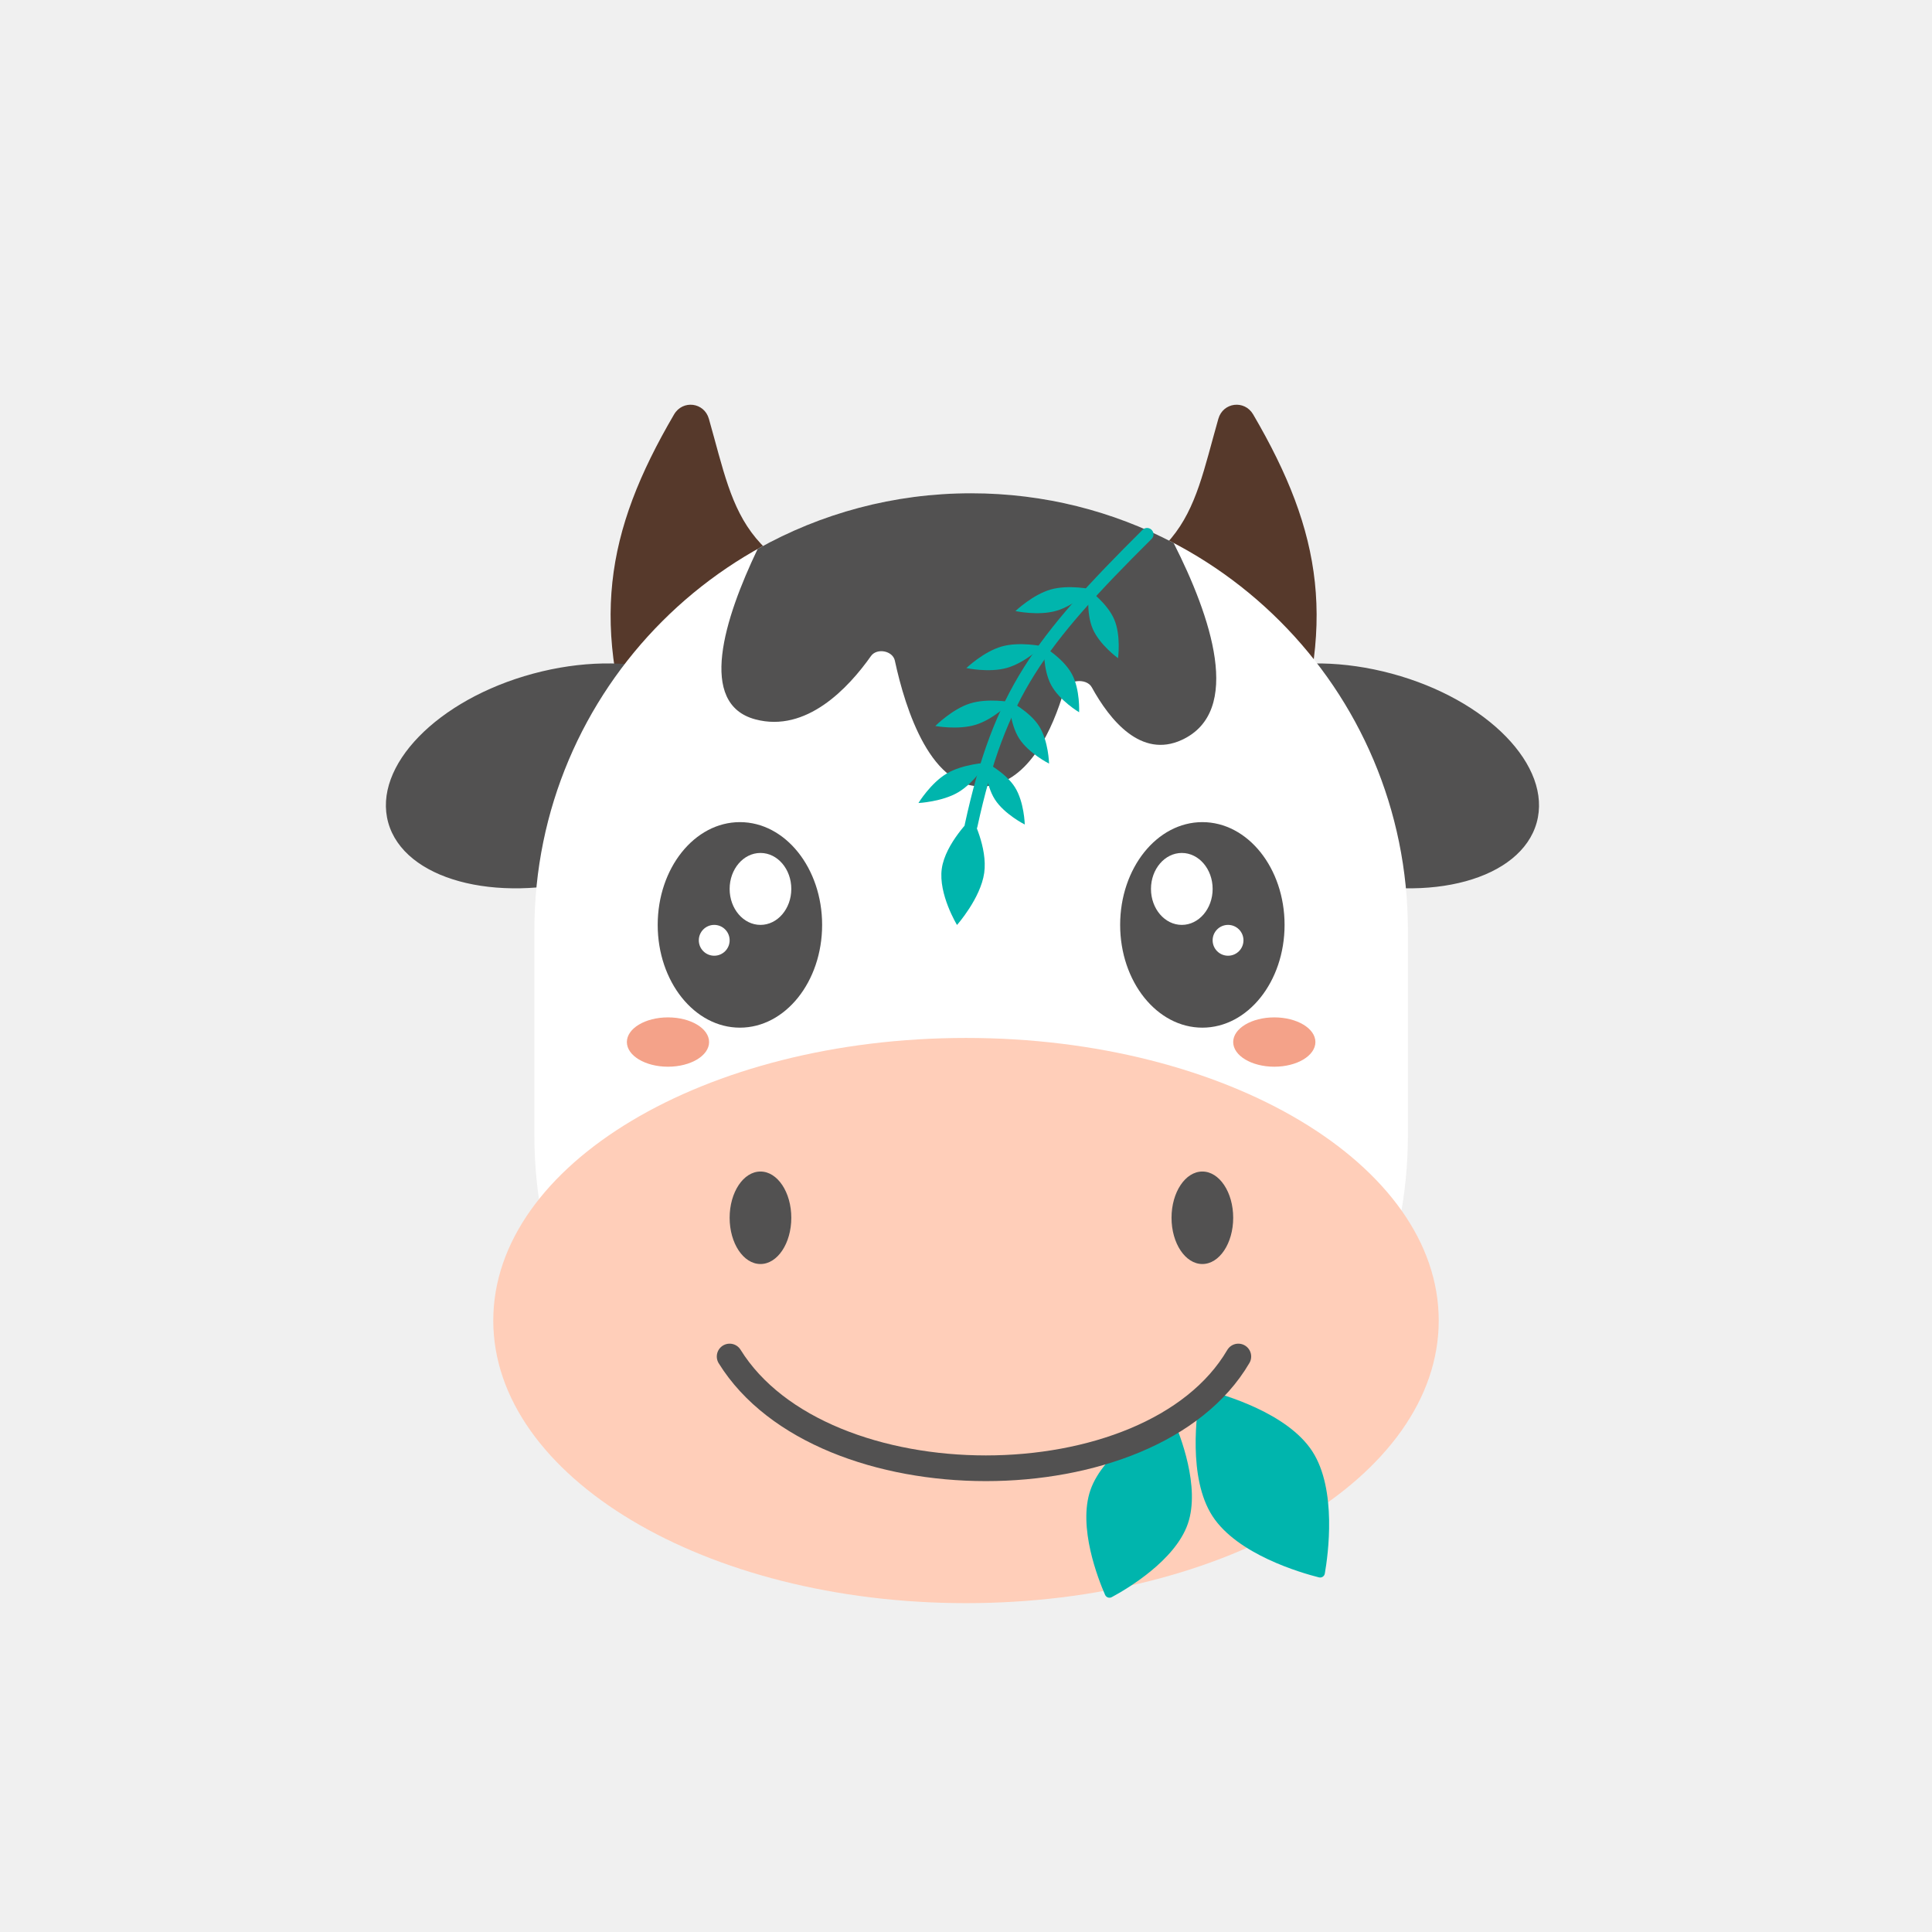
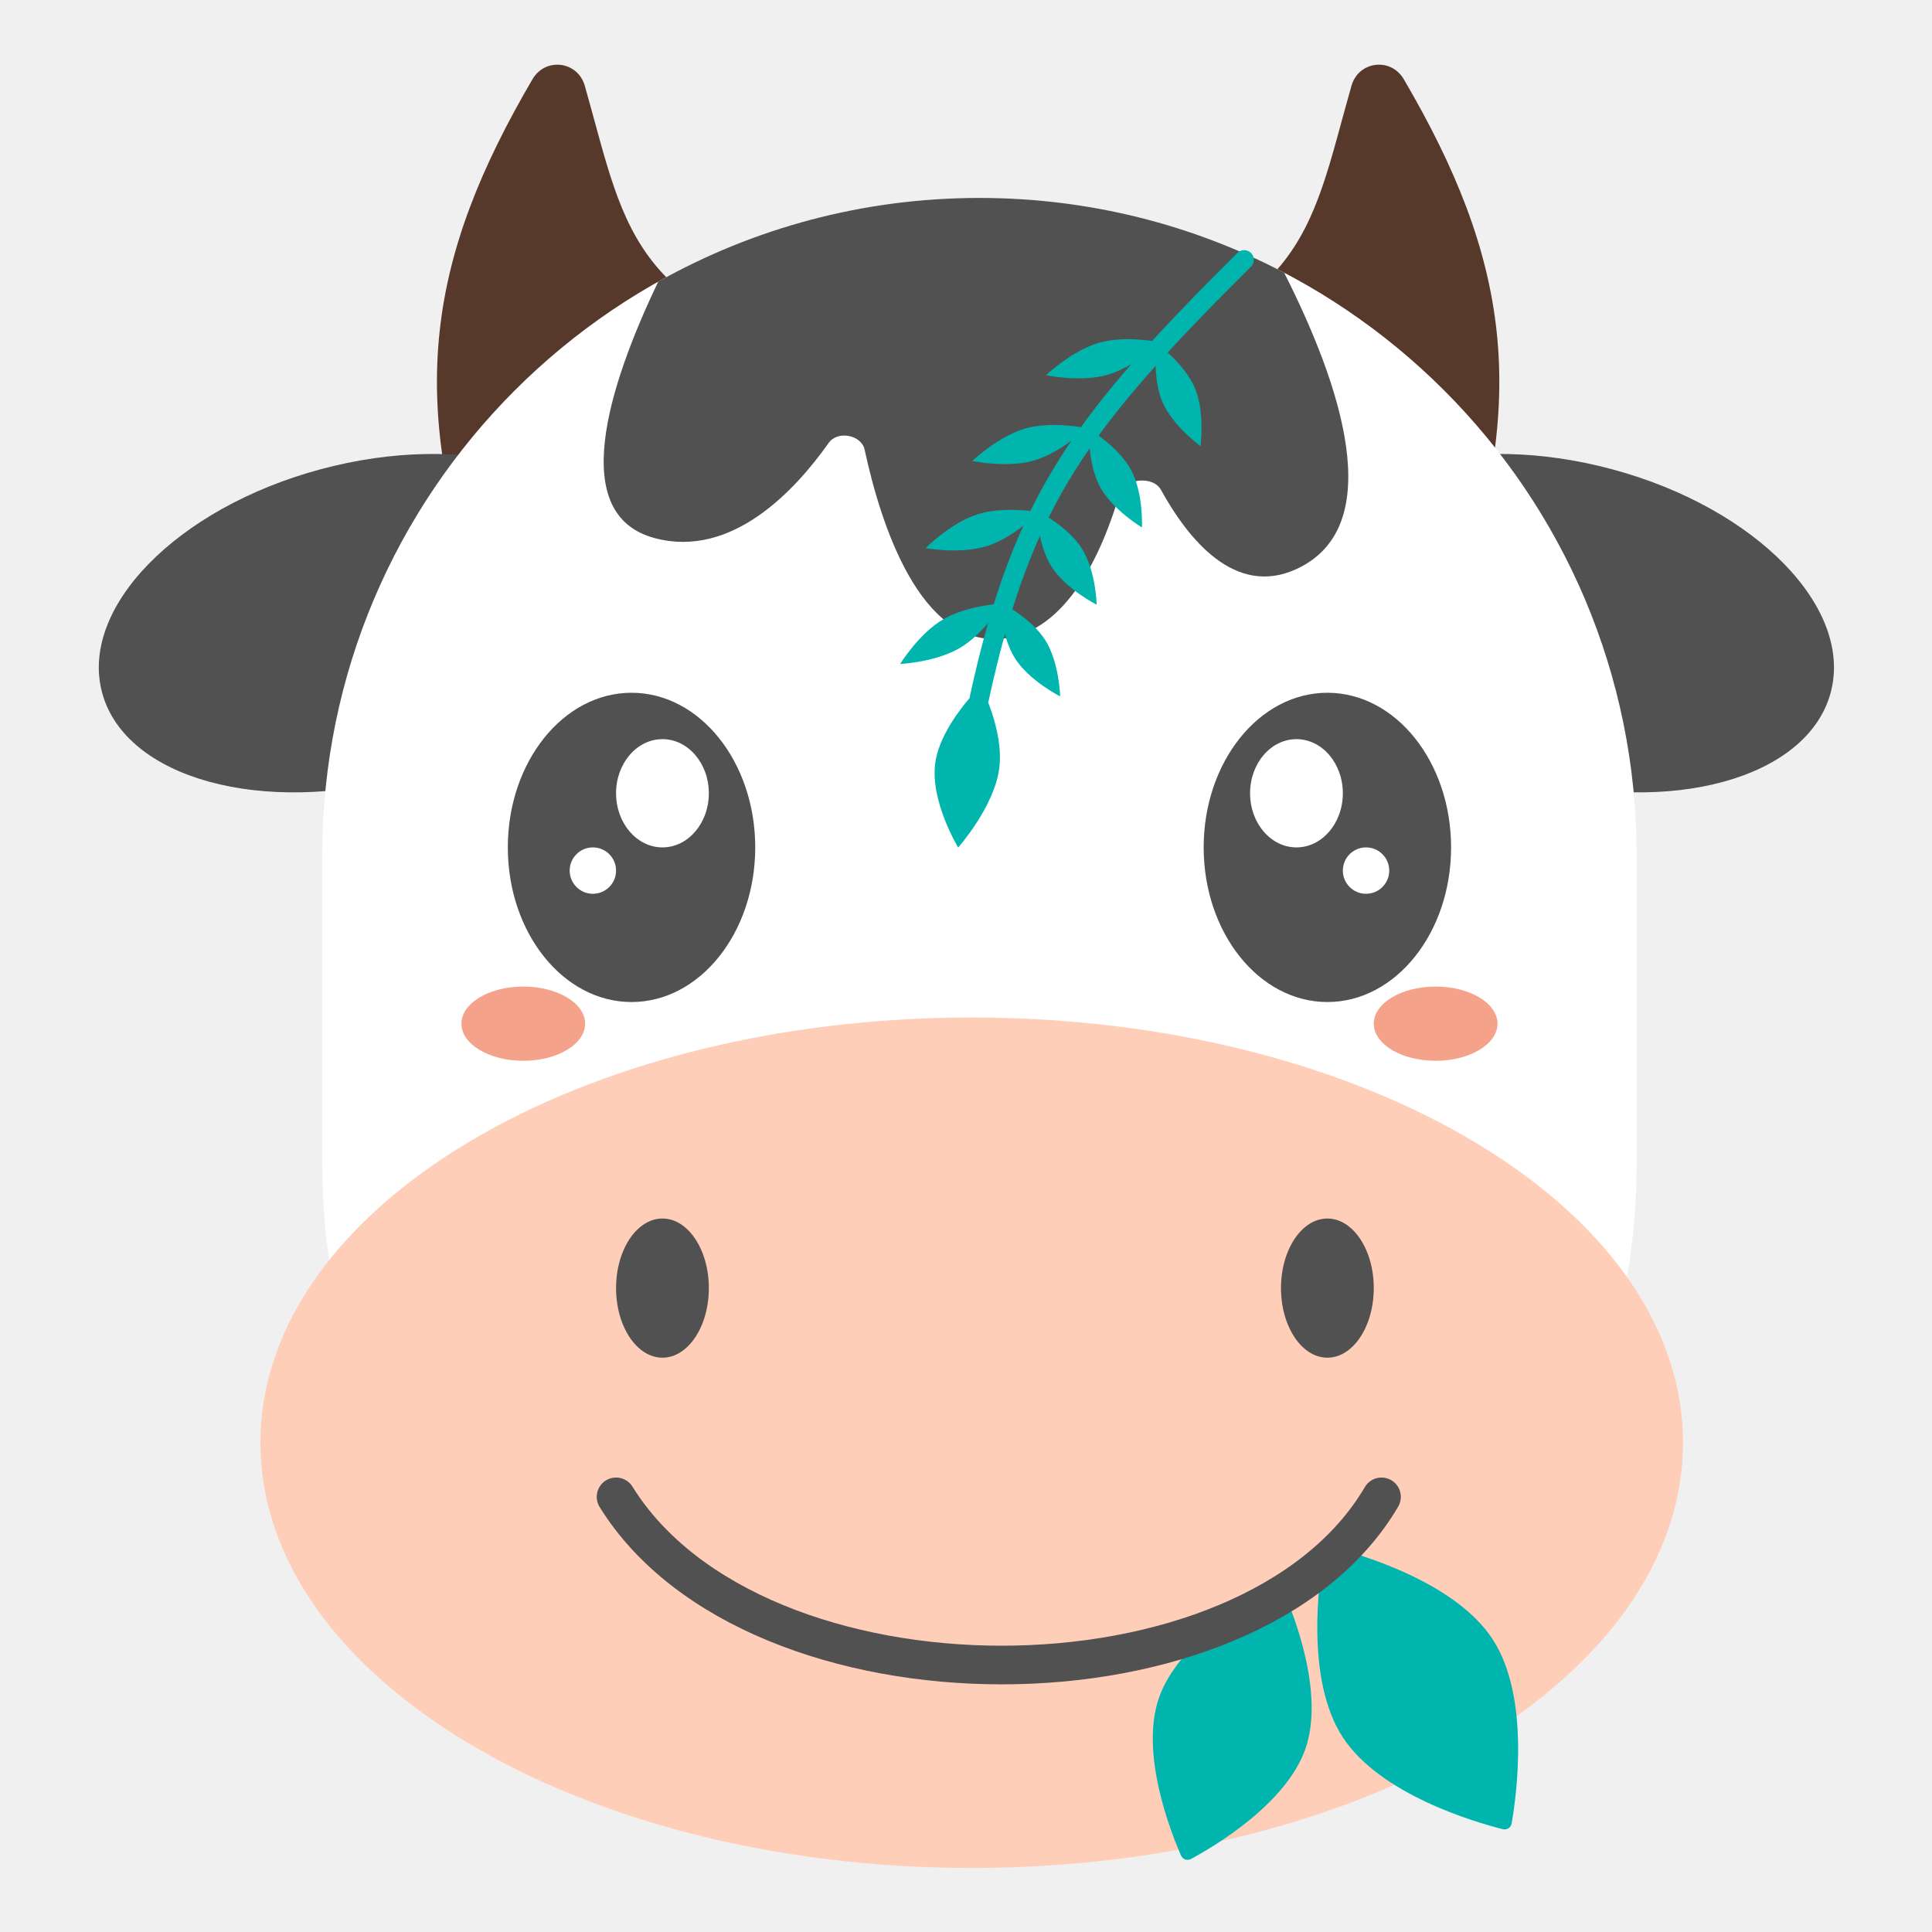
- <svg xmlns="http://www.w3.org/2000/svg" width="800px" height="800px" viewBox="-10 0 188 188" fill="none">
+ <svg xmlns="http://www.w3.org/2000/svg" width="800px" height="800px" viewBox="21.16 35.2 124.94 124.94" fill="none">
  <path d="M111.943 40.326C111.1 38.886 109.013 39.147 108.556 40.753C105.782 50.495 105.726 55.761 88.678 59.472L115.103 74.86C120.173 60.863 118.672 51.826 111.943 40.326Z" fill="#56392B" />
  <path d="M55.593 40.326C56.436 38.886 58.523 39.147 58.98 40.753C61.754 50.495 61.81 55.761 78.859 59.472L52.434 74.86C47.363 60.863 48.864 51.826 55.593 40.326Z" fill="#56392B" />
  <ellipse rx="17.479" ry="10.329" transform="matrix(0.96549 -0.260439 0.269145 0.9631 44.6555 75.5)" fill="#525151" />
  <ellipse rx="17.479" ry="10.329" transform="matrix(-0.96549 -0.260439 -0.269145 0.9631 122.655 75.5)" fill="#525151" />
  <rect x="42" y="48" width="85" height="105" rx="42.5" fill="white" />
  <path fill-rule="evenodd" clip-rule="evenodd" d="M63.728 53.413C60.467 60.229 57.87 68.499 63.5 70C68.467 71.325 72.556 66.948 74.752 63.84C75.325 63.029 76.867 63.314 77.076 64.284C78.092 68.999 80.625 77.065 86 76.5C90.164 76.062 92.436 70.949 93.559 67.144C93.858 66.131 95.728 65.95 96.237 66.876C98.001 70.08 101.036 73.83 105 72C111 69.231 107.814 59.957 104.203 52.833C98.314 49.746 91.611 48 84.5 48C76.956 48 69.87 49.966 63.728 53.413Z" fill="#525151" />
  <ellipse cx="55" cy="101.4" rx="4" ry="2.4" fill="#ED653B" fill-opacity="0.6" />
  <ellipse cx="114" cy="101.4" rx="4" ry="2.4" fill="#ED653B" fill-opacity="0.6" />
  <ellipse rx="8" ry="10" transform="matrix(-1 0 0 1 62 90)" fill="#525151" />
  <ellipse rx="3" ry="3.5" transform="matrix(-1 0 0 1 64 86.5)" fill="white" />
  <circle r="1.5" transform="matrix(-1 0 0 1 59.5 91.5)" fill="white" />
  <ellipse cx="107" cy="90" rx="8" ry="10" fill="#525151" />
  <ellipse cx="105" cy="86.5" rx="3" ry="3.5" fill="white" />
  <circle cx="109.5" cy="91.5" r="1.5" fill="white" />
  <ellipse cx="84" cy="128.5" rx="46" ry="27.5" fill="#FFCEB9" />
  <ellipse cx="64" cy="118.5" rx="3" ry="4.5" fill="#525151" />
  <ellipse cx="107" cy="118.5" rx="3" ry="4.5" fill="#525151" />
  <path d="M117.7 141.228C115.284 137.501 109.113 135.712 107.341 135.265C107.073 135.197 106.814 135.365 106.766 135.637C106.452 137.438 105.567 143.801 107.983 147.528C110.399 151.255 116.57 153.044 118.342 153.491C118.609 153.559 118.869 153.391 118.916 153.119C119.231 151.319 120.116 144.955 117.7 141.228Z" fill="#00B5AD" />
  <path d="M105.587 148.274C106.823 144.688 104.827 139.617 104.157 138.088C104.047 137.835 103.752 137.733 103.509 137.864C102.039 138.656 97.341 141.419 96.105 145.005C94.868 148.591 96.865 153.663 97.534 155.192C97.645 155.444 97.94 155.546 98.183 155.415C99.652 154.624 104.35 151.86 105.587 148.274Z" fill="#00B5AD" />
  <path d="M61 132C70 146.5 102 146.5 110.5 132" stroke="#525151" stroke-width="2.5" stroke-linecap="round" stroke-linejoin="round" />
  <path d="M84.495 80.338C87.285 67.493 91.12 62.445 101.62 52" stroke="#00B5AD" stroke-width="1.248" stroke-linecap="round" />
  <path d="M81.644 84.53C81.991 82.054 84.59 79.558 84.59 79.558C84.59 79.558 86.12 82.46 85.773 84.936C85.426 87.412 83.125 90.007 83.125 90.007C83.125 90.007 81.296 87.006 81.644 84.53Z" fill="#00B5AD" />
  <path d="M86.806 77.785C85.886 76.341 85.836 74.139 85.836 74.139C85.836 74.139 87.829 75.142 88.749 76.586C89.668 78.029 89.718 80.232 89.718 80.232C89.718 80.232 87.726 79.229 86.806 77.785Z" fill="#00B5AD" />
  <path d="M82.134 75.266C83.706 74.337 86.006 74.221 86.006 74.221C86.006 74.221 84.816 76.167 83.244 77.096C81.672 78.025 79.371 78.141 79.371 78.141C79.371 78.141 80.562 76.195 82.134 75.266Z" fill="#00B5AD" />
  <path d="M89.17 71.857C88.25 70.414 88.2 68.212 88.2 68.212C88.2 68.212 90.193 69.215 91.113 70.658C92.033 72.102 92.082 74.304 92.082 74.304C92.082 74.304 90.09 73.301 89.17 71.857Z" fill="#00B5AD" />
  <path d="M84.382 68.457C86.122 67.907 88.355 68.323 88.355 68.323C88.355 68.323 86.727 69.962 84.987 70.512C83.248 71.062 81.014 70.645 81.014 70.645C81.014 70.645 82.643 69.007 84.382 68.457Z" fill="#00B5AD" />
  <path d="M92.289 66.666C91.478 65.16 91.587 62.952 91.587 62.952C91.587 62.952 93.496 64.088 94.306 65.595C95.117 67.101 95.008 69.309 95.008 69.309C95.008 69.309 93.1 68.173 92.289 66.666Z" fill="#00B5AD" />
  <path d="M87.462 62.912C89.215 62.41 91.431 62.889 91.431 62.889C91.431 62.889 89.756 64.484 88.003 64.986C86.251 65.488 84.034 65.009 84.034 65.009C84.034 65.009 85.709 63.414 87.462 62.912Z" fill="#00B5AD" />
  <path d="M96.329 61.184C95.657 59.611 95.958 57.41 95.958 57.41C95.958 57.41 97.752 58.701 98.424 60.274C99.096 61.847 98.795 64.048 98.795 64.048C98.795 64.048 97.001 62.757 96.329 61.184Z" fill="#00B5AD" />
  <path d="M92.237 57.365C93.99 56.863 96.207 57.342 96.207 57.342C96.207 57.342 94.531 58.937 92.779 59.439C91.026 59.941 88.809 59.462 88.809 59.462C88.809 59.462 90.484 57.867 92.237 57.365Z" fill="#00B5AD" />
</svg>
